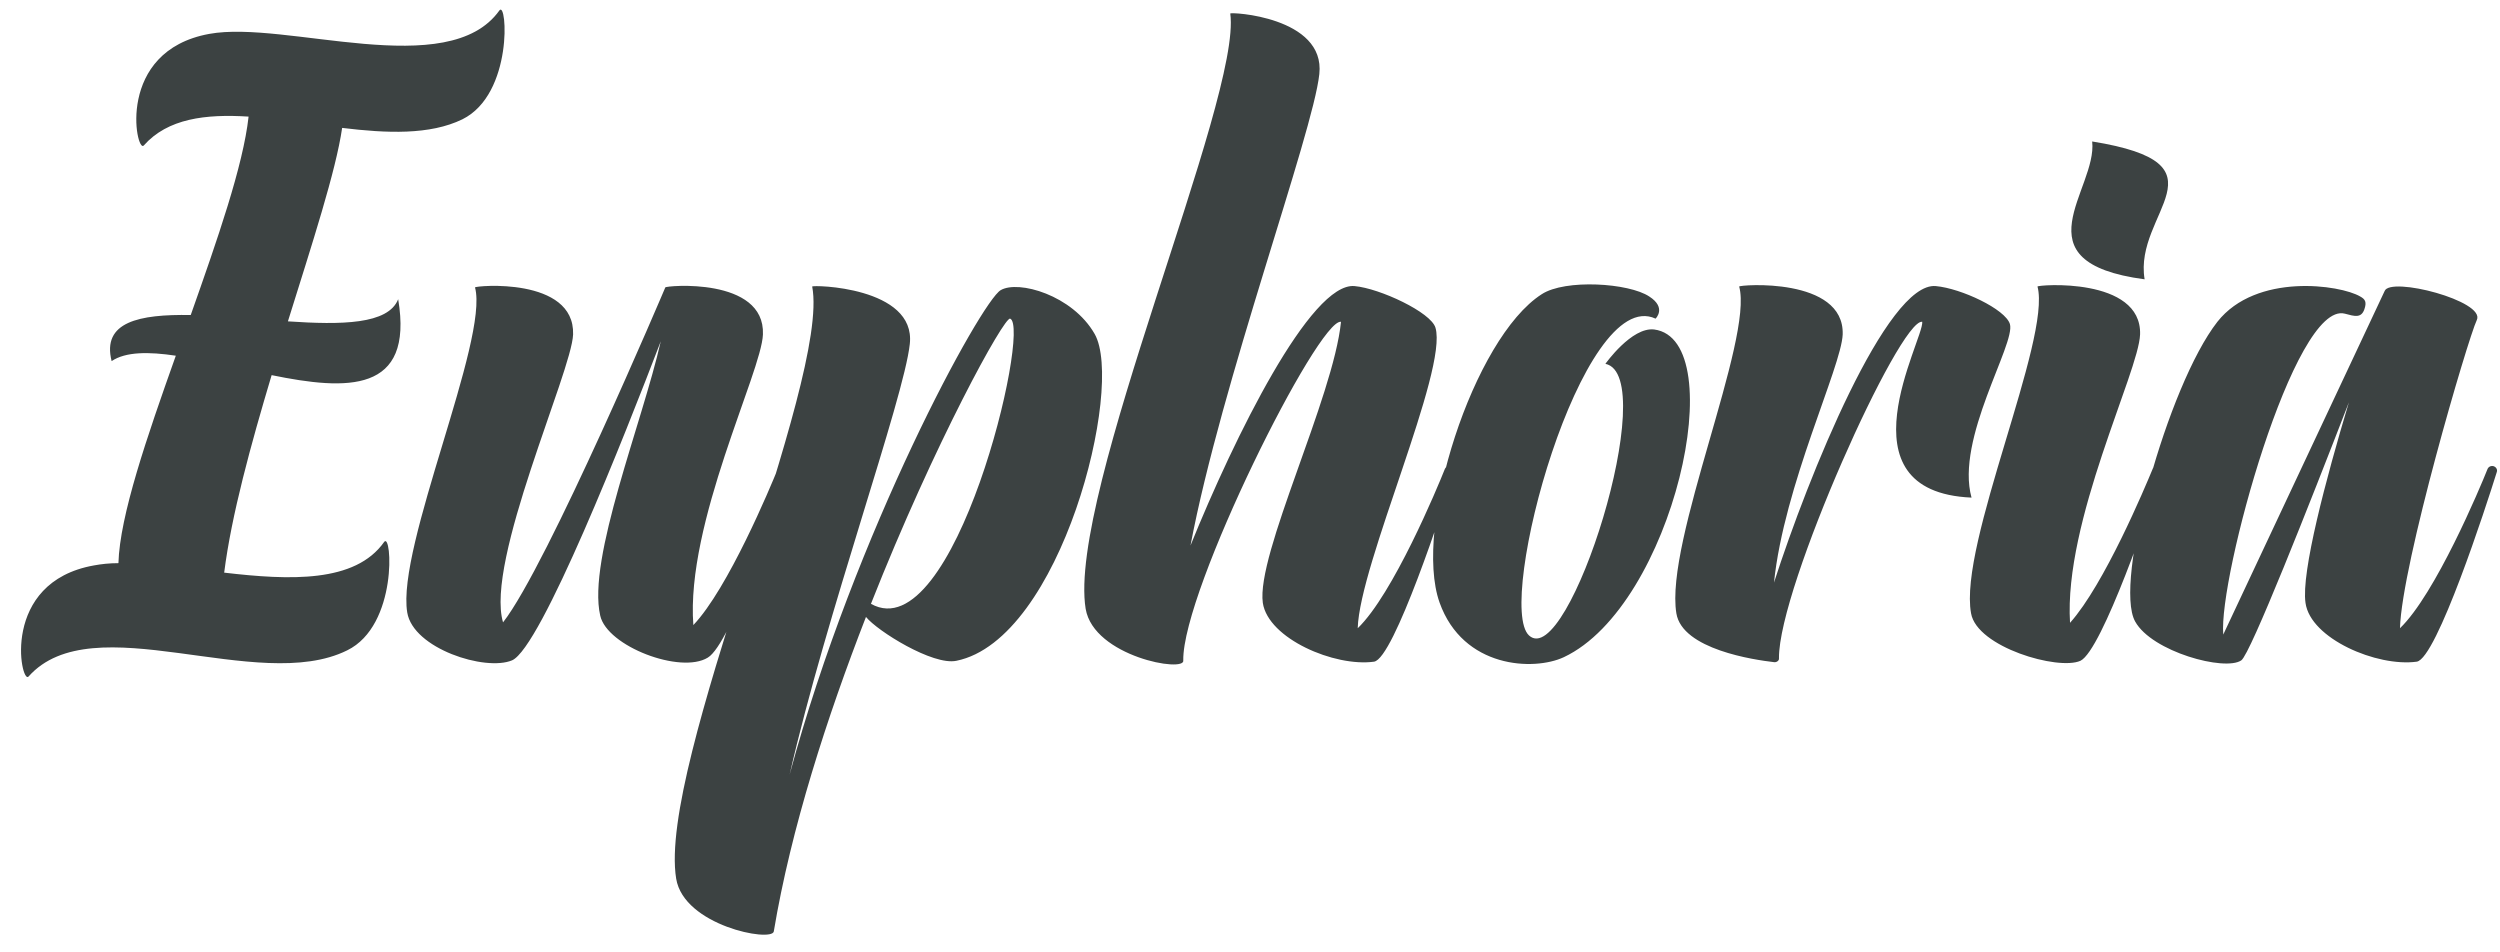
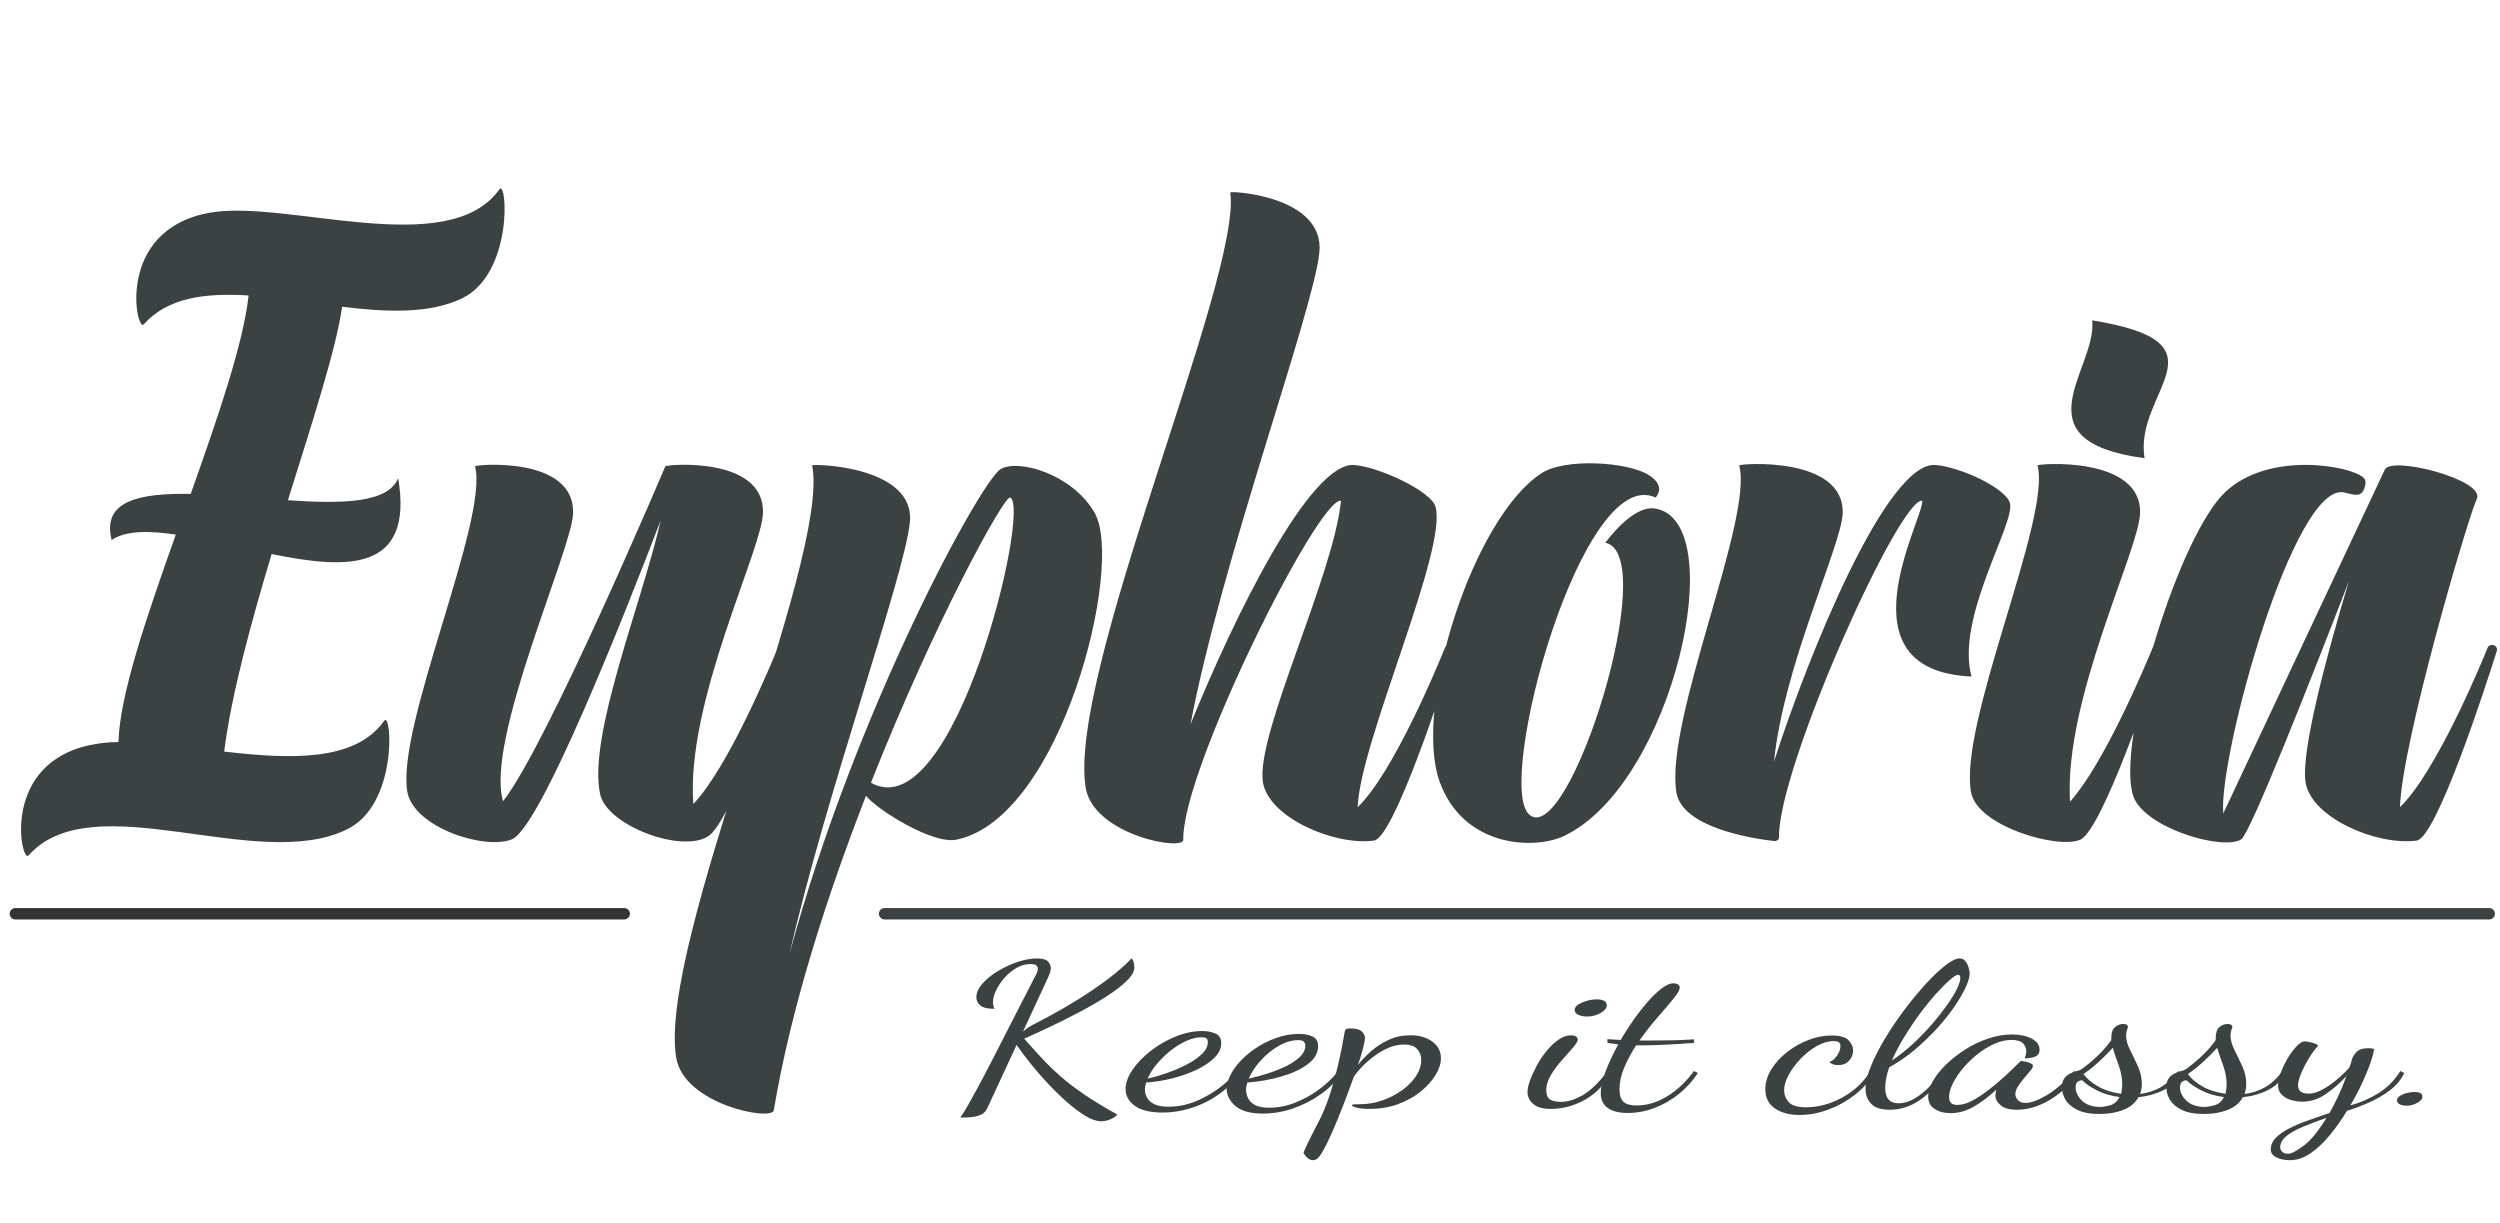
- <svg xmlns="http://www.w3.org/2000/svg" width="92" height="35" viewBox="0 0 92 35" fill="none">
-   <path d="M3.46 20.807C3.726 20.758 4.025 20.724 4.358 20.724C4.408 18.978 5.406 16.084 6.47 13.09C5.472 12.94 4.624 12.94 4.108 13.289C3.742 11.842 5.123 11.56 7.019 11.593C8 8.815 8.948 6.104 9.148 4.291C7.568 4.191 6.171 4.358 5.289 5.356C5.007 5.655 4.241 1.879 7.701 1.247C10.512 0.732 16.5 3.027 18.379 0.383C18.662 -1.08853e-05 18.895 3.46 17.015 4.391C15.818 4.973 14.238 4.907 12.591 4.707C12.358 6.304 11.493 8.948 10.595 11.826C12.558 11.959 14.287 11.942 14.653 11.011C15.236 14.487 12.757 14.371 9.996 13.805C9.231 16.366 8.516 18.961 8.25 21.073C10.662 21.356 13.073 21.456 14.138 19.942C14.421 19.56 14.653 23.02 12.774 23.934C9.481 25.564 3.41 22.238 1.048 24.899C0.765 25.198 9.88767e-05 21.423 3.46 20.807ZM17.481 10.578C17.464 10.512 21.157 10.179 21.09 12.308C21.04 13.672 17.847 20.658 18.512 22.903C20.142 20.824 24.483 10.578 24.483 10.578C24.467 10.512 28.159 10.179 28.076 12.308C28.026 13.689 25.232 19.261 25.515 23.003C26.795 21.656 28.342 17.947 28.625 17.248C28.658 17.181 28.725 17.148 28.791 17.148C28.924 17.148 29.007 17.265 28.974 17.381C28.575 18.612 26.912 23.685 26.047 24.2C25.049 24.816 22.338 23.785 22.088 22.654C21.606 20.558 23.635 15.568 24.317 12.558C22.986 16.034 19.909 23.834 18.845 24.3C17.863 24.716 15.202 23.868 14.986 22.537C14.587 20.125 17.997 12.508 17.481 10.578ZM24.883 32.334C24.201 28.142 30.554 14.038 29.889 10.545C29.872 10.479 33.714 10.545 33.481 12.657C33.265 14.67 30.404 22.604 29.057 28.508C31.469 19.56 36.109 11.094 36.825 10.678C37.473 10.296 39.469 10.861 40.284 12.291C41.382 14.221 39.053 23.535 35.195 24.317C34.33 24.5 32.284 23.219 31.868 22.703C30.438 26.379 29.107 30.488 28.475 34.28C28.392 34.679 25.165 34.064 24.883 32.334ZM37.174 11.726C36.958 11.643 34.396 16.283 32.051 22.221C35.128 23.951 37.956 12.042 37.174 11.726ZM39.952 22.404C39.27 18.196 45.706 3.609 45.274 0.499C45.257 0.432 48.783 0.615 48.551 2.728C48.318 4.907 44.941 14.088 43.81 20.076C45.424 16.084 48.235 10.379 49.848 10.528C50.779 10.612 52.659 11.493 52.825 12.059C53.291 13.622 50.031 20.758 49.964 23.119C51.262 21.872 52.892 17.963 53.175 17.248C53.208 17.181 53.274 17.148 53.341 17.148C53.474 17.148 53.557 17.265 53.524 17.381C53.125 18.612 51.295 24.25 50.563 24.35C49.116 24.55 46.671 23.502 46.472 22.188C46.222 20.408 49.066 14.637 49.349 11.842C48.517 11.709 43.511 21.722 43.544 24.3C43.644 24.766 40.251 24.167 39.952 22.404ZM52.975 22.171C51.994 19.394 54.222 12.441 56.734 10.828C57.599 10.262 59.944 10.412 60.693 10.911C61.341 11.327 60.925 11.726 60.925 11.726C58.214 10.462 55.021 22.238 56.268 23.385C57.715 24.716 61.158 13.822 59.079 13.389C59.079 13.389 60.044 12.025 60.875 12.125C63.753 12.508 61.574 22.288 57.549 24.184C56.451 24.699 53.84 24.6 52.975 22.171ZM61.69 22.57C61.258 19.926 64.535 12.474 64.002 10.545C63.986 10.479 67.878 10.179 67.811 12.308C67.761 13.506 65.649 17.863 65.283 21.439C66.547 17.514 69.441 10.362 71.238 10.528C72.169 10.612 73.799 11.377 73.965 11.926C74.181 12.657 71.953 16.15 72.552 18.312C67.595 18.096 70.805 12.491 70.739 11.842C69.907 11.709 65.449 21.622 65.466 24.217C65.483 24.317 65.366 24.383 65.283 24.367C64.568 24.284 61.907 23.901 61.69 22.57ZM78.922 10.279C74.165 9.647 77.192 6.969 76.992 5.206C82.148 6.038 78.506 7.817 78.922 10.279ZM72.535 22.57C72.069 20.026 75.496 12.474 74.98 10.545C74.963 10.479 78.822 10.179 78.755 12.308C78.706 13.689 75.945 19.177 76.177 22.92C77.442 21.506 78.939 17.93 79.221 17.248C79.238 17.181 79.304 17.148 79.388 17.148C79.504 17.148 79.587 17.265 79.554 17.381C79.171 18.612 77.358 23.934 76.56 24.317C75.745 24.683 72.751 23.818 72.535 22.57ZM82.481 24.3C81.882 24.716 79.188 23.984 78.573 22.87C77.774 21.439 79.77 14.188 81.6 11.842C83.03 10.03 86.124 10.479 86.856 10.911C87.038 11.011 87.105 11.111 87.005 11.393C86.889 11.709 86.656 11.643 86.29 11.543C84.427 11.061 81.633 21.273 81.816 23.352L87.754 10.711C87.953 10.162 91.479 11.077 91.147 11.776C90.814 12.474 88.386 20.758 88.319 23.119C89.617 21.872 91.263 17.963 91.546 17.248C91.579 17.181 91.646 17.148 91.712 17.148C91.829 17.148 91.928 17.265 91.879 17.381C91.496 18.612 89.666 24.25 88.935 24.35C87.471 24.55 85.026 23.502 84.843 22.188C84.677 21.073 85.591 17.631 86.44 14.803C84.976 18.595 82.814 24.067 82.481 24.3Z" fill="#3C4242" />
+ <svg xmlns="http://www.w3.org/2000/svg" width="92" height="45" viewBox="0 0 92 45" fill="none">
+   <path d="M3.46 27.391C3.726 27.341 4.025 27.308 4.358 27.308C4.408 25.561 5.406 22.667 6.47 19.673C5.472 19.523 4.624 19.523 4.108 19.873C3.742 18.426 5.123 18.143 7.019 18.176C8 15.399 8.948 12.688 9.148 10.874C7.568 10.775 6.171 10.941 5.289 11.939C5.007 12.238 4.241 8.463 7.701 7.831C10.512 7.315 16.5 9.61 18.379 6.966C18.662 6.583 18.895 10.043 17.015 10.974C15.818 11.556 14.238 11.49 12.591 11.29C12.358 12.887 11.493 15.532 10.595 18.409C12.558 18.542 14.287 18.526 14.653 17.594C15.236 21.07 12.757 20.954 9.996 20.388C9.231 22.95 8.516 25.544 8.25 27.657C10.662 27.94 13.073 28.039 14.138 26.526C14.421 26.143 14.653 29.603 12.774 30.518C9.481 32.148 3.41 28.821 1.048 31.482C0.765 31.782 9.88767e-05 28.006 3.46 27.391ZM17.481 17.162C17.464 17.095 21.157 16.762 21.09 18.892C21.04 20.255 17.847 27.241 18.512 29.486C20.142 27.407 24.483 17.162 24.483 17.162C24.467 17.095 28.159 16.762 28.076 18.892C28.026 20.272 25.232 25.844 25.515 29.586C26.795 28.239 28.342 24.53 28.625 23.831C28.658 23.765 28.725 23.732 28.791 23.732C28.924 23.732 29.007 23.848 28.974 23.964C28.575 25.195 26.912 30.268 26.047 30.784C25.049 31.399 22.338 30.368 22.088 29.237C21.606 27.141 23.635 22.151 24.317 19.141C22.986 22.617 19.909 30.418 18.845 30.884C17.863 31.299 15.202 30.451 14.986 29.12C14.587 26.709 17.997 19.091 17.481 17.162ZM24.883 38.917C24.201 34.726 30.554 20.621 29.889 17.128C29.872 17.062 33.714 17.128 33.481 19.241C33.265 21.253 30.404 29.187 29.057 35.092C31.469 26.143 36.109 17.677 36.825 17.262C37.473 16.879 39.469 17.444 40.284 18.875C41.382 20.804 39.053 30.119 35.195 30.9C34.33 31.083 32.284 29.802 31.868 29.287C30.438 32.963 29.107 37.071 28.475 40.863C28.392 41.262 25.165 40.647 24.883 38.917ZM37.174 18.309C36.958 18.226 34.396 22.867 32.051 28.805C35.128 30.534 37.956 18.625 37.174 18.309ZM39.952 28.988C39.27 24.779 45.706 10.193 45.274 7.082C45.257 7.016 48.783 7.199 48.551 9.311C48.318 11.49 44.941 20.671 43.81 26.659C45.424 22.667 48.235 16.962 49.848 17.112C50.779 17.195 52.659 18.076 52.825 18.642C53.291 20.205 50.031 27.341 49.964 29.703C51.262 28.455 52.892 24.547 53.175 23.831C53.208 23.765 53.274 23.732 53.341 23.732C53.474 23.732 53.557 23.848 53.524 23.964C53.125 25.195 51.295 30.834 50.563 30.933C49.116 31.133 46.671 30.085 46.472 28.771C46.222 26.991 49.066 21.22 49.349 18.426C48.517 18.293 43.511 28.305 43.544 30.884C43.644 31.349 40.251 30.75 39.952 28.988ZM52.975 28.755C51.994 25.977 54.222 19.024 56.734 17.411C57.599 16.846 59.944 16.995 60.693 17.494C61.341 17.91 60.925 18.309 60.925 18.309C58.214 17.045 55.021 28.821 56.268 29.969C57.715 31.299 61.158 20.405 59.079 19.973C59.079 19.973 60.044 18.609 60.875 18.709C63.753 19.091 61.574 28.871 57.549 30.767C56.451 31.283 53.84 31.183 52.975 28.755ZM61.69 29.154C61.258 26.509 64.535 19.058 64.002 17.128C63.986 17.062 67.878 16.762 67.811 18.892C67.761 20.089 65.649 24.447 65.283 28.023C66.547 24.098 69.441 16.945 71.238 17.112C72.169 17.195 73.799 17.96 73.965 18.509C74.181 19.241 71.953 22.734 72.552 24.896C67.595 24.68 70.805 19.074 70.739 18.426C69.907 18.293 65.449 28.206 65.466 30.8C65.483 30.9 65.366 30.967 65.283 30.95C64.568 30.867 61.907 30.484 61.69 29.154ZM78.922 16.862C74.165 16.23 77.192 13.552 76.992 11.789C82.148 12.621 78.506 14.401 78.922 16.862ZM72.535 29.154C72.069 26.609 75.496 19.058 74.98 17.128C74.963 17.062 78.822 16.762 78.755 18.892C78.706 20.272 75.945 25.761 76.177 29.503C77.442 28.089 78.939 24.513 79.221 23.831C79.238 23.765 79.304 23.732 79.388 23.732C79.504 23.732 79.587 23.848 79.554 23.964C79.171 25.195 77.358 30.518 76.56 30.9C75.745 31.266 72.751 30.401 72.535 29.154ZM82.481 30.884C81.882 31.299 79.188 30.568 78.573 29.453C77.774 28.023 79.77 20.771 81.6 18.426C83.03 16.613 86.124 17.062 86.856 17.494C87.038 17.594 87.105 17.694 87.005 17.977C86.889 18.293 86.656 18.226 86.29 18.126C84.427 17.644 81.633 27.856 81.816 29.936L87.754 17.295C87.953 16.746 91.479 17.661 91.147 18.359C90.814 19.058 88.386 27.341 88.319 29.703C89.617 28.455 91.263 24.547 91.546 23.831C91.579 23.765 91.646 23.732 91.712 23.732C91.829 23.732 91.928 23.848 91.879 23.964C91.496 25.195 89.666 30.834 88.935 30.933C87.471 31.133 85.026 30.085 84.843 28.771C84.677 27.657 85.591 24.214 86.44 21.386C84.976 25.179 82.814 30.651 82.481 30.884Z" fill="#3C4242" />
+   <path d="M0.567 33.626H22.971" stroke="#333333" stroke-width="0.42" stroke-miterlimit="10" stroke-linecap="round" stroke-linejoin="round" />
+   <path d="M32.553 33.626H91.603" stroke="#3C4242" stroke-width="0.42" stroke-miterlimit="10" stroke-linecap="round" stroke-linejoin="round" />
+   <path d="M40.518 41.262C40.354 41.262 40.165 41.197 39.95 41.069C39.734 40.94 39.505 40.769 39.264 40.556C39.023 40.344 38.786 40.113 38.551 39.862C38.318 39.612 38.102 39.364 37.905 39.115C37.709 38.868 37.544 38.648 37.41 38.455L36.33 40.786C36.278 40.9 36.196 40.98 36.085 41.027C35.974 41.074 35.853 41.103 35.723 41.113C35.593 41.123 35.465 41.127 35.339 41.127C35.435 40.989 35.534 40.83 35.634 40.652C35.735 40.474 35.853 40.258 35.99 40.006C36.128 39.753 36.289 39.447 36.475 39.085C36.661 38.724 36.882 38.291 37.138 37.789C37.394 37.287 37.697 36.697 38.046 36.018C38.068 35.978 38.098 35.923 38.135 35.852C38.172 35.78 38.191 35.714 38.191 35.655C38.191 35.6 38.173 35.557 38.135 35.525C38.098 35.493 38.028 35.477 37.924 35.477C37.746 35.477 37.573 35.525 37.406 35.621C37.239 35.717 37.09 35.84 36.961 35.989C36.831 36.138 36.729 36.291 36.654 36.449C36.58 36.608 36.543 36.749 36.543 36.873C36.543 36.967 36.561 37.051 36.598 37.125C36.353 37.125 36.18 37.085 36.08 37.003C35.98 36.922 35.93 36.821 35.93 36.702C35.93 36.534 36.004 36.366 36.153 36.197C36.301 36.029 36.492 35.874 36.726 35.733C36.961 35.592 37.206 35.48 37.462 35.395C37.717 35.312 37.949 35.27 38.157 35.27C38.358 35.27 38.493 35.306 38.564 35.381C38.634 35.455 38.67 35.537 38.67 35.626C38.67 35.68 38.66 35.735 38.642 35.789C38.624 35.844 38.603 35.896 38.581 35.945L37.645 37.965C37.749 37.866 37.885 37.774 38.051 37.69C38.218 37.606 38.402 37.509 38.603 37.4C38.937 37.222 39.295 37.014 39.678 36.777C40.06 36.539 40.426 36.289 40.774 36.027C41.123 35.764 41.413 35.512 41.643 35.27C41.68 35.299 41.706 35.351 41.721 35.425C41.736 35.5 41.744 35.557 41.744 35.596C41.744 35.75 41.649 35.918 41.46 36.101C41.27 36.283 41.023 36.473 40.719 36.668C40.415 36.864 40.081 37.057 39.717 37.247C39.353 37.438 38.995 37.618 38.642 37.786C38.289 37.954 37.971 38.1 37.69 38.224C37.912 38.476 38.13 38.716 38.341 38.944C38.552 39.172 38.783 39.394 39.032 39.612C39.28 39.831 39.572 40.053 39.906 40.281C40.24 40.508 40.645 40.753 41.119 41.016C41.067 41.08 40.986 41.137 40.874 41.186C40.763 41.237 40.644 41.262 40.518 41.262Z" fill="#3C4242" />
+   <path d="M46.477 40.98C46.023 40.98 45.688 40.888 45.469 40.705C45.25 40.522 45.14 40.301 45.14 40.044C44.82 40.326 44.453 40.546 44.038 40.705C43.622 40.863 43.202 40.942 42.779 40.942C42.326 40.942 41.987 40.859 41.76 40.693C41.534 40.527 41.421 40.323 41.421 40.081C41.421 39.858 41.504 39.623 41.671 39.376C41.839 39.128 42.061 38.896 42.339 38.678C42.617 38.46 42.924 38.283 43.258 38.147C43.592 38.011 43.922 37.942 44.25 37.942C44.42 37.942 44.578 37.972 44.723 38.032C44.868 38.091 44.94 38.212 44.94 38.396C44.94 38.584 44.856 38.76 44.69 38.926C44.523 39.092 44.303 39.24 44.033 39.368C43.762 39.497 43.465 39.602 43.142 39.684C42.819 39.766 42.498 39.816 42.179 39.836C42.164 39.886 42.153 39.933 42.145 39.977C42.137 40.022 42.133 40.064 42.133 40.103C42.133 40.202 42.16 40.3 42.212 40.397C42.263 40.493 42.352 40.572 42.479 40.634C42.605 40.696 42.783 40.727 43.014 40.727C43.407 40.727 43.797 40.634 44.184 40.449C44.569 40.263 44.907 40.034 45.197 39.762C45.264 39.559 45.383 39.356 45.553 39.153C45.724 38.95 45.93 38.766 46.172 38.6C46.413 38.434 46.675 38.3 46.957 38.199C47.239 38.097 47.525 38.047 47.815 38.047C47.985 38.047 48.143 38.077 48.288 38.136C48.432 38.195 48.505 38.316 48.505 38.5C48.505 38.753 48.377 38.974 48.121 39.164C47.865 39.355 47.536 39.507 47.136 39.621C46.735 39.735 46.323 39.807 45.9 39.837C45.885 39.886 45.873 39.933 45.866 39.978C45.858 40.023 45.854 40.065 45.854 40.104C45.854 40.203 45.878 40.304 45.926 40.408C45.975 40.512 46.06 40.597 46.182 40.664C46.305 40.731 46.481 40.764 46.712 40.764C47.031 40.764 47.35 40.701 47.669 40.575C47.989 40.449 48.285 40.283 48.56 40.077C48.836 39.872 49.065 39.65 49.251 39.413L49.385 39.479C49.184 39.777 48.926 40.038 48.61 40.263C48.295 40.488 47.954 40.664 47.586 40.79C47.217 40.917 46.847 40.98 46.477 40.98ZM42.233 39.694C42.434 39.65 42.66 39.585 42.912 39.498C43.165 39.411 43.408 39.309 43.642 39.19C43.876 39.071 44.069 38.94 44.221 38.797C44.373 38.653 44.449 38.502 44.449 38.343C44.449 38.289 44.435 38.247 44.405 38.217C44.375 38.187 44.312 38.173 44.216 38.173C44.038 38.173 43.848 38.219 43.648 38.31C43.447 38.402 43.254 38.522 43.068 38.671C42.882 38.819 42.716 38.982 42.567 39.161C42.419 39.338 42.307 39.516 42.233 39.694ZM45.953 39.694C46.154 39.65 46.373 39.591 46.611 39.516C46.848 39.442 47.075 39.354 47.291 39.253C47.506 39.151 47.684 39.035 47.825 38.904C47.966 38.773 48.037 38.628 48.037 38.47C48.037 38.416 48.018 38.37 47.98 38.333C47.944 38.296 47.877 38.277 47.78 38.277C47.543 38.277 47.303 38.346 47.062 38.486C46.821 38.624 46.602 38.801 46.404 39.016C46.208 39.23 46.057 39.457 45.953 39.694Z" fill="#3C4242" />
+   <path d="M48.315 42.695C48.256 42.695 48.198 42.674 48.142 42.632C48.086 42.59 48.044 42.545 48.014 42.498C47.984 42.451 47.969 42.423 47.969 42.413C48.073 42.17 48.175 41.954 48.276 41.763C48.377 41.573 48.476 41.377 48.577 41.176C48.677 40.976 48.776 40.741 48.872 40.471C48.969 40.202 49.069 39.866 49.173 39.465C49.277 39.064 49.381 38.566 49.485 37.972C49.493 37.928 49.507 37.895 49.53 37.876C49.552 37.856 49.607 37.846 49.696 37.846C49.889 37.846 50.026 37.882 50.109 37.953C50.19 38.025 50.231 38.103 50.231 38.187C50.231 38.256 50.209 38.38 50.164 38.558C50.12 38.736 50.056 38.946 49.975 39.189C50.101 39.026 50.259 38.86 50.448 38.691C50.637 38.523 50.855 38.382 51.1 38.268C51.345 38.154 51.612 38.098 51.902 38.098C52.228 38.098 52.498 38.176 52.709 38.331C52.92 38.487 53.026 38.691 53.026 38.944C53.026 39.137 52.961 39.341 52.831 39.556C52.701 39.771 52.519 39.975 52.286 40.165C52.052 40.356 51.775 40.511 51.456 40.629C51.136 40.748 50.784 40.807 50.398 40.807C50.205 40.807 50.05 40.793 49.931 40.763C49.812 40.733 49.752 40.704 49.752 40.674C49.752 40.654 49.78 40.643 49.836 40.64C49.892 40.638 49.957 40.636 50.031 40.636C50.328 40.636 50.612 40.588 50.883 40.491C51.154 40.394 51.397 40.267 51.613 40.108C51.828 39.95 51.997 39.774 52.12 39.582C52.242 39.389 52.303 39.198 52.303 39.01C52.303 38.852 52.253 38.717 52.153 38.605C52.053 38.494 51.891 38.439 51.668 38.439C51.475 38.439 51.284 38.479 51.094 38.561C50.904 38.642 50.726 38.747 50.56 38.873C50.392 38.999 50.244 39.13 50.114 39.266C49.984 39.402 49.886 39.525 49.819 39.633C49.685 40.004 49.552 40.362 49.418 40.706C49.285 41.05 49.156 41.362 49.034 41.642C48.911 41.921 48.801 42.15 48.7 42.328C48.6 42.507 48.516 42.616 48.45 42.655C48.411 42.683 48.367 42.695 48.315 42.695Z" fill="#3C4242" />
+   <path d="M57.069 40.808C56.78 40.808 56.564 40.748 56.423 40.626C56.282 40.505 56.212 40.357 56.212 40.185C56.212 40.071 56.244 39.927 56.307 39.754C56.37 39.581 56.453 39.399 56.557 39.208C56.661 39.018 56.781 38.838 56.919 38.67C57.056 38.502 57.203 38.364 57.359 38.257C57.515 38.151 57.667 38.098 57.816 38.098C57.883 38.098 57.941 38.111 57.989 38.138C58.037 38.165 58.061 38.207 58.061 38.26C58.061 38.32 58.003 38.416 57.888 38.55C57.773 38.684 57.638 38.837 57.482 39.01C57.326 39.184 57.191 39.365 57.075 39.556C56.96 39.746 56.903 39.928 56.903 40.102C56.903 40.28 56.947 40.399 57.036 40.458C57.126 40.517 57.263 40.547 57.449 40.547C57.702 40.547 57.97 40.463 58.256 40.294C58.542 40.126 58.845 39.832 59.164 39.411L59.264 39.486C59.049 39.911 58.739 40.238 58.334 40.466C57.928 40.695 57.507 40.808 57.069 40.808ZM58.405 37.408C58.286 37.408 58.181 37.388 58.088 37.349C57.995 37.309 57.949 37.247 57.949 37.163C57.949 37.059 58.039 36.968 58.222 36.892C58.404 36.815 58.583 36.776 58.762 36.776C58.873 36.776 58.962 36.794 59.029 36.829C59.096 36.863 59.129 36.923 59.129 37.007C59.129 37.1 59.053 37.191 58.901 37.278C58.749 37.365 58.584 37.408 58.405 37.408Z" fill="#3C4242" />
+   <path d="M59.897 40.957C59.578 40.957 59.333 40.895 59.162 40.771C58.992 40.648 58.907 40.465 58.907 40.222C58.907 40.005 58.968 39.736 59.09 39.416C59.212 39.097 59.367 38.77 59.553 38.432C59.478 38.422 59.408 38.414 59.341 38.406C59.274 38.399 59.211 38.388 59.152 38.373V38.24C59.211 38.244 59.282 38.25 59.364 38.254C59.445 38.259 59.538 38.264 59.642 38.269C59.797 38.002 59.965 37.743 60.142 37.493C60.321 37.243 60.497 37.021 60.672 36.825C60.846 36.63 61.014 36.473 61.173 36.357C61.333 36.241 61.468 36.183 61.58 36.183C61.639 36.183 61.693 36.196 61.741 36.223C61.789 36.25 61.813 36.292 61.813 36.345C61.813 36.43 61.736 36.567 61.58 36.758C61.424 36.948 61.231 37.175 61 37.437C60.77 37.7 60.547 37.984 60.332 38.291C60.399 38.291 60.467 38.291 60.538 38.291C60.609 38.291 60.677 38.291 60.744 38.291C60.989 38.291 61.247 38.289 61.518 38.283C61.789 38.279 62.062 38.266 62.337 38.247V38.38C61.928 38.41 61.563 38.432 61.24 38.447C60.917 38.462 60.629 38.469 60.377 38.469C60.347 38.469 60.319 38.469 60.293 38.469C60.267 38.469 60.239 38.469 60.209 38.469C60.039 38.732 59.894 39.002 59.775 39.279C59.656 39.556 59.597 39.826 59.597 40.089C59.597 40.301 59.645 40.453 59.742 40.545C59.837 40.636 59.997 40.682 60.221 40.682C60.607 40.682 60.986 40.569 61.357 40.34C61.728 40.113 62.054 39.804 62.337 39.413L62.481 39.487C62.303 39.764 62.078 40.014 61.808 40.237C61.537 40.46 61.238 40.636 60.911 40.764C60.584 40.893 60.247 40.957 59.897 40.957Z" fill="#3C4242" />
+   <path d="M66.213 41.031C65.856 41.031 65.559 40.952 65.322 40.794C65.084 40.636 64.965 40.398 64.965 40.081C64.965 39.834 65.037 39.592 65.183 39.356C65.327 39.121 65.518 38.91 65.757 38.722C65.994 38.534 66.257 38.384 66.547 38.273C66.837 38.161 67.122 38.106 67.405 38.106C67.709 38.106 67.917 38.165 68.029 38.284C68.14 38.403 68.195 38.527 68.195 38.655C68.195 38.799 68.145 38.925 68.045 39.034C67.945 39.143 67.809 39.197 67.638 39.197C67.513 39.197 67.405 39.161 67.315 39.086C67.426 39.047 67.523 38.966 67.605 38.845C67.686 38.724 67.728 38.608 67.728 38.499C67.728 38.44 67.711 38.394 67.678 38.362C67.644 38.33 67.579 38.313 67.483 38.313C67.282 38.313 67.076 38.373 66.864 38.492C66.653 38.611 66.456 38.764 66.274 38.952C66.092 39.14 65.944 39.338 65.829 39.545C65.713 39.754 65.656 39.949 65.656 40.132C65.656 40.286 65.712 40.427 65.823 40.556C65.935 40.684 66.15 40.748 66.469 40.748C66.767 40.748 67.065 40.694 67.366 40.585C67.666 40.476 67.947 40.32 68.207 40.117C68.466 39.914 68.675 39.676 68.831 39.404L68.975 39.479C68.805 39.776 68.57 40.042 68.274 40.277C67.976 40.512 67.65 40.696 67.293 40.83C66.936 40.964 66.576 41.031 66.213 41.031Z" fill="#3C4242" />
+   <path d="M69.543 40.838C69.224 40.838 68.996 40.765 68.858 40.619C68.721 40.473 68.652 40.291 68.652 40.074C68.652 39.837 68.719 39.554 68.853 39.227C68.986 38.901 69.163 38.557 69.382 38.195C69.601 37.834 69.84 37.481 70.1 37.137C70.36 36.792 70.619 36.48 70.88 36.197C71.139 35.915 71.379 35.69 71.598 35.521C71.817 35.353 71.99 35.269 72.116 35.269C72.197 35.269 72.264 35.299 72.316 35.361C72.368 35.424 72.409 35.497 72.439 35.584C72.468 35.671 72.484 35.749 72.484 35.818C72.484 35.951 72.434 36.126 72.333 36.342C72.233 36.557 72.092 36.797 71.91 37.062C71.728 37.327 71.513 37.594 71.264 37.864C71.015 38.134 70.744 38.392 70.451 38.64C70.158 38.887 69.848 39.1 69.521 39.278C69.476 39.412 69.441 39.542 69.415 39.668C69.389 39.794 69.376 39.915 69.376 40.029C69.376 40.221 69.416 40.365 69.498 40.46C69.579 40.553 69.702 40.601 69.866 40.601C70.066 40.601 70.265 40.542 70.462 40.423C70.659 40.304 70.844 40.154 71.019 39.973C71.193 39.793 71.344 39.606 71.47 39.413L71.636 39.472C71.339 39.893 71.016 40.225 70.667 40.47C70.319 40.716 69.944 40.838 69.543 40.838ZM69.621 39.026C69.881 38.853 70.134 38.654 70.379 38.429C70.624 38.204 70.852 37.969 71.064 37.727C71.276 37.485 71.463 37.249 71.626 37.022C71.789 36.795 71.916 36.59 72.005 36.41C72.094 36.23 72.139 36.09 72.139 35.991C72.139 35.941 72.129 35.909 72.111 35.894C72.093 35.879 72.076 35.871 72.061 35.871C72.002 35.871 71.9 35.934 71.755 36.06C71.61 36.186 71.441 36.356 71.248 36.569C71.055 36.782 70.858 37.025 70.658 37.296C70.457 37.568 70.266 37.853 70.084 38.151C69.901 38.447 69.748 38.74 69.621 39.026Z" fill="#3C4242" />
+   <path d="M71.782 40.964C71.551 40.964 71.356 40.914 71.197 40.812C71.037 40.711 70.957 40.556 70.957 40.348C70.957 40.17 71.017 39.978 71.136 39.773C71.254 39.568 71.418 39.364 71.626 39.164C71.834 38.963 72.07 38.78 72.333 38.614C72.597 38.449 72.875 38.316 73.169 38.217C73.462 38.118 73.754 38.069 74.043 38.069C74.333 38.069 74.574 38.12 74.767 38.221C74.96 38.323 75.056 38.458 75.056 38.626C75.056 38.75 75.006 38.834 74.906 38.879C74.805 38.923 74.674 38.946 74.51 38.946C74.525 38.906 74.538 38.863 74.549 38.816C74.561 38.769 74.566 38.726 74.566 38.686C74.566 38.572 74.525 38.475 74.444 38.392C74.362 38.311 74.221 38.27 74.021 38.27C73.813 38.27 73.601 38.319 73.386 38.415C73.171 38.512 72.962 38.64 72.762 38.801C72.561 38.962 72.383 39.137 72.227 39.325C72.071 39.513 71.949 39.699 71.859 39.882C71.77 40.065 71.726 40.228 71.726 40.372C71.726 40.565 71.826 40.662 72.027 40.662C72.197 40.662 72.383 40.609 72.584 40.502C72.784 40.396 72.99 40.259 73.202 40.093C73.413 39.927 73.616 39.755 73.809 39.577C74.002 39.399 74.173 39.235 74.321 39.087C74.35 39.057 74.37 39.042 74.376 39.042C74.421 39.047 74.479 39.057 74.549 39.072C74.62 39.087 74.681 39.107 74.733 39.132C74.785 39.156 74.811 39.188 74.811 39.228C74.811 39.273 74.778 39.334 74.711 39.41C74.644 39.487 74.569 39.575 74.488 39.674C74.406 39.773 74.332 39.873 74.265 39.975C74.198 40.076 74.165 40.172 74.165 40.261C74.165 40.335 74.194 40.408 74.254 40.48C74.314 40.552 74.41 40.587 74.544 40.587C74.744 40.587 75.008 40.489 75.334 40.294C75.661 40.099 75.992 39.805 76.326 39.413L76.437 39.488C76.281 39.755 76.081 39.99 75.836 40.193C75.591 40.396 75.329 40.555 75.051 40.669C74.773 40.782 74.499 40.839 74.232 40.839C73.957 40.839 73.755 40.785 73.625 40.675C73.495 40.566 73.43 40.448 73.43 40.319C73.43 40.289 73.434 40.256 73.442 40.219C73.449 40.182 73.456 40.144 73.464 40.104C73.144 40.391 72.853 40.606 72.59 40.75C72.326 40.893 72.056 40.964 71.782 40.964Z" fill="#3C4242" />
+   <path d="M77.273 40.994C76.924 40.994 76.647 40.944 76.443 40.842C76.239 40.741 76.094 40.615 76.008 40.467C75.923 40.319 75.88 40.17 75.88 40.022C75.88 39.873 75.91 39.759 75.969 39.68C76.029 39.601 76.101 39.542 76.187 39.502C76.272 39.462 76.353 39.433 76.432 39.413C76.51 39.393 76.563 39.373 76.593 39.353C76.816 39.19 77.02 39.019 77.206 38.841C77.392 38.663 77.555 38.475 77.696 38.276V38.187C77.696 38.005 77.742 37.874 77.835 37.797C77.928 37.72 78.026 37.682 78.13 37.682C78.189 37.682 78.234 37.692 78.264 37.712C78.294 37.732 78.308 37.754 78.308 37.779C78.308 37.803 78.297 37.843 78.275 37.898C78.253 37.952 78.241 38.022 78.241 38.106C78.241 38.27 78.29 38.446 78.386 38.637C78.483 38.827 78.579 39.028 78.675 39.238C78.771 39.449 78.82 39.668 78.82 39.895C78.82 39.959 78.814 40.023 78.803 40.084C78.792 40.146 78.775 40.204 78.753 40.258C79.013 40.228 79.258 40.151 79.488 40.025C79.719 39.899 79.941 39.697 80.156 39.419L80.256 39.494C80.115 39.766 79.904 39.973 79.622 40.114C79.34 40.255 79.031 40.343 78.697 40.377C78.578 40.59 78.39 40.746 78.135 40.845C77.88 40.945 77.591 40.994 77.273 40.994ZM77.295 40.735C77.384 40.735 77.503 40.715 77.651 40.675C77.8 40.636 77.915 40.534 77.997 40.371C77.685 40.332 77.409 40.25 77.168 40.126C76.926 40.002 76.746 39.879 76.627 39.755C76.464 39.761 76.382 39.847 76.382 40.015C76.382 40.193 76.462 40.357 76.622 40.509C76.78 40.658 77.005 40.735 77.295 40.735ZM78.052 40.251C78.067 40.202 78.079 40.15 78.085 40.096C78.093 40.041 78.097 39.976 78.097 39.903C78.097 39.67 78.054 39.439 77.969 39.208C77.883 38.978 77.811 38.761 77.751 38.559C77.581 38.747 77.4 38.926 77.211 39.097C77.022 39.267 76.842 39.41 76.671 39.524C76.783 39.682 76.956 39.831 77.189 39.969C77.423 40.108 77.711 40.202 78.052 40.251Z" fill="#3C4242" />
+   <path d="M81.115 40.994C80.766 40.994 80.489 40.944 80.285 40.842C80.081 40.741 79.936 40.615 79.85 40.467C79.765 40.319 79.722 40.17 79.722 40.022C79.722 39.873 79.752 39.759 79.811 39.68C79.871 39.601 79.943 39.542 80.028 39.502C80.114 39.462 80.195 39.433 80.273 39.413C80.352 39.393 80.405 39.373 80.435 39.353C80.657 39.19 80.862 39.019 81.048 38.841C81.234 38.663 81.397 38.475 81.538 38.276V38.187C81.538 38.005 81.584 37.874 81.677 37.797C81.77 37.72 81.868 37.682 81.972 37.682C82.031 37.682 82.076 37.692 82.105 37.712C82.135 37.732 82.15 37.754 82.15 37.779C82.15 37.803 82.139 37.843 82.117 37.898C82.095 37.952 82.083 38.022 82.083 38.106C82.083 38.27 82.132 38.446 82.228 38.637C82.324 38.827 82.42 39.028 82.517 39.238C82.613 39.449 82.662 39.668 82.662 39.895C82.662 39.959 82.656 40.023 82.645 40.084C82.634 40.146 82.617 40.204 82.595 40.258C82.854 40.228 83.099 40.151 83.33 40.025C83.56 39.899 83.783 39.697 83.998 39.419L84.098 39.494C83.957 39.766 83.745 39.973 83.463 40.114C83.182 40.255 82.873 40.343 82.539 40.377C82.42 40.59 82.232 40.746 81.976 40.845C81.722 40.945 81.434 40.994 81.115 40.994ZM81.137 40.735C81.226 40.735 81.345 40.715 81.493 40.675C81.641 40.636 81.757 40.534 81.839 40.371C81.527 40.332 81.251 40.25 81.009 40.126C80.768 40.002 80.588 39.879 80.469 39.755C80.306 39.761 80.224 39.847 80.224 40.015C80.224 40.193 80.304 40.357 80.464 40.509C80.623 40.658 80.847 40.735 81.137 40.735ZM81.894 40.251C81.909 40.202 81.92 40.15 81.927 40.096C81.935 40.041 81.939 39.976 81.939 39.903C81.939 39.67 81.896 39.439 81.811 39.208C81.725 38.978 81.653 38.761 81.593 38.559C81.423 38.747 81.242 38.926 81.053 39.097C80.864 39.267 80.684 39.41 80.513 39.524C80.624 39.682 80.797 39.831 81.031 39.969C81.265 40.108 81.553 40.202 81.894 40.251Z" fill="#3C4242" />
+   <path d="M84.267 42.695C84.081 42.695 83.918 42.662 83.777 42.595C83.636 42.528 83.565 42.431 83.565 42.302C83.565 42.143 83.625 42.002 83.743 41.878C83.862 41.755 84.022 41.641 84.223 41.536C84.423 41.433 84.653 41.334 84.913 41.239C85.173 41.145 85.444 41.051 85.726 40.957C85.83 40.775 85.936 40.57 86.043 40.345C86.151 40.12 86.253 39.871 86.35 39.599C86.112 39.857 85.858 40.078 85.587 40.264C85.316 40.45 85.028 40.542 84.724 40.542C84.582 40.542 84.443 40.521 84.306 40.479C84.168 40.437 84.055 40.371 83.966 40.282C83.877 40.193 83.832 40.079 83.832 39.94C83.832 39.802 83.868 39.641 83.939 39.458C84.009 39.275 84.096 39.097 84.2 38.923C84.304 38.751 84.412 38.607 84.524 38.492C84.636 38.378 84.732 38.322 84.813 38.322C84.843 38.322 84.897 38.33 84.975 38.344C85.053 38.359 85.127 38.38 85.198 38.407C85.268 38.435 85.303 38.463 85.303 38.492C85.237 38.557 85.162 38.648 85.081 38.767C84.999 38.886 84.919 39.019 84.841 39.164C84.763 39.31 84.698 39.453 84.646 39.592C84.594 39.73 84.568 39.849 84.568 39.948C84.568 40.037 84.598 40.108 84.657 40.163C84.717 40.218 84.821 40.245 84.969 40.245C85.11 40.245 85.268 40.199 85.442 40.107C85.617 40.016 85.791 39.898 85.966 39.754C86.141 39.611 86.302 39.457 86.451 39.294C86.473 39.24 86.493 39.184 86.513 39.128C86.531 39.071 86.548 39.012 86.562 38.953C86.585 38.884 86.638 38.803 86.724 38.712C86.809 38.621 86.945 38.575 87.13 38.575C87.167 38.575 87.204 38.576 87.242 38.578C87.278 38.581 87.319 38.587 87.364 38.597C87.364 38.676 87.328 38.824 87.258 39.038C87.187 39.254 87.086 39.506 86.957 39.792C86.827 40.079 86.672 40.374 86.494 40.675C86.843 40.586 87.185 40.439 87.519 40.234C87.853 40.029 88.124 39.754 88.332 39.413L88.476 39.488C88.365 39.725 88.195 39.932 87.969 40.108C87.742 40.284 87.488 40.434 87.206 40.561C86.924 40.687 86.645 40.792 86.37 40.877C86.178 41.193 85.968 41.49 85.741 41.768C85.515 42.045 85.277 42.269 85.028 42.44C84.781 42.61 84.527 42.695 84.267 42.695ZM84.211 42.457C84.323 42.457 84.51 42.359 84.773 42.163C85.037 41.967 85.317 41.625 85.615 41.135C85.31 41.244 85.028 41.351 84.768 41.458C84.508 41.564 84.3 41.679 84.144 41.804C83.988 41.928 83.911 42.071 83.911 42.235C83.911 42.275 83.933 42.322 83.978 42.376C84.022 42.43 84.1 42.457 84.211 42.457Z" fill="#3C4242" />
+   <path d="M88.566 40.69C88.469 40.69 88.386 40.674 88.316 40.642C88.245 40.609 88.21 40.559 88.21 40.489C88.21 40.435 88.243 40.384 88.309 40.337C88.376 40.291 88.46 40.253 88.56 40.226C88.66 40.199 88.758 40.185 88.855 40.185C88.944 40.185 89.014 40.198 89.066 40.222C89.117 40.247 89.144 40.294 89.144 40.364C89.144 40.413 89.116 40.463 89.06 40.512C89.004 40.561 88.931 40.603 88.842 40.638C88.753 40.672 88.663 40.69 88.566 40.69Z" fill="#3C4242" />
</svg>
